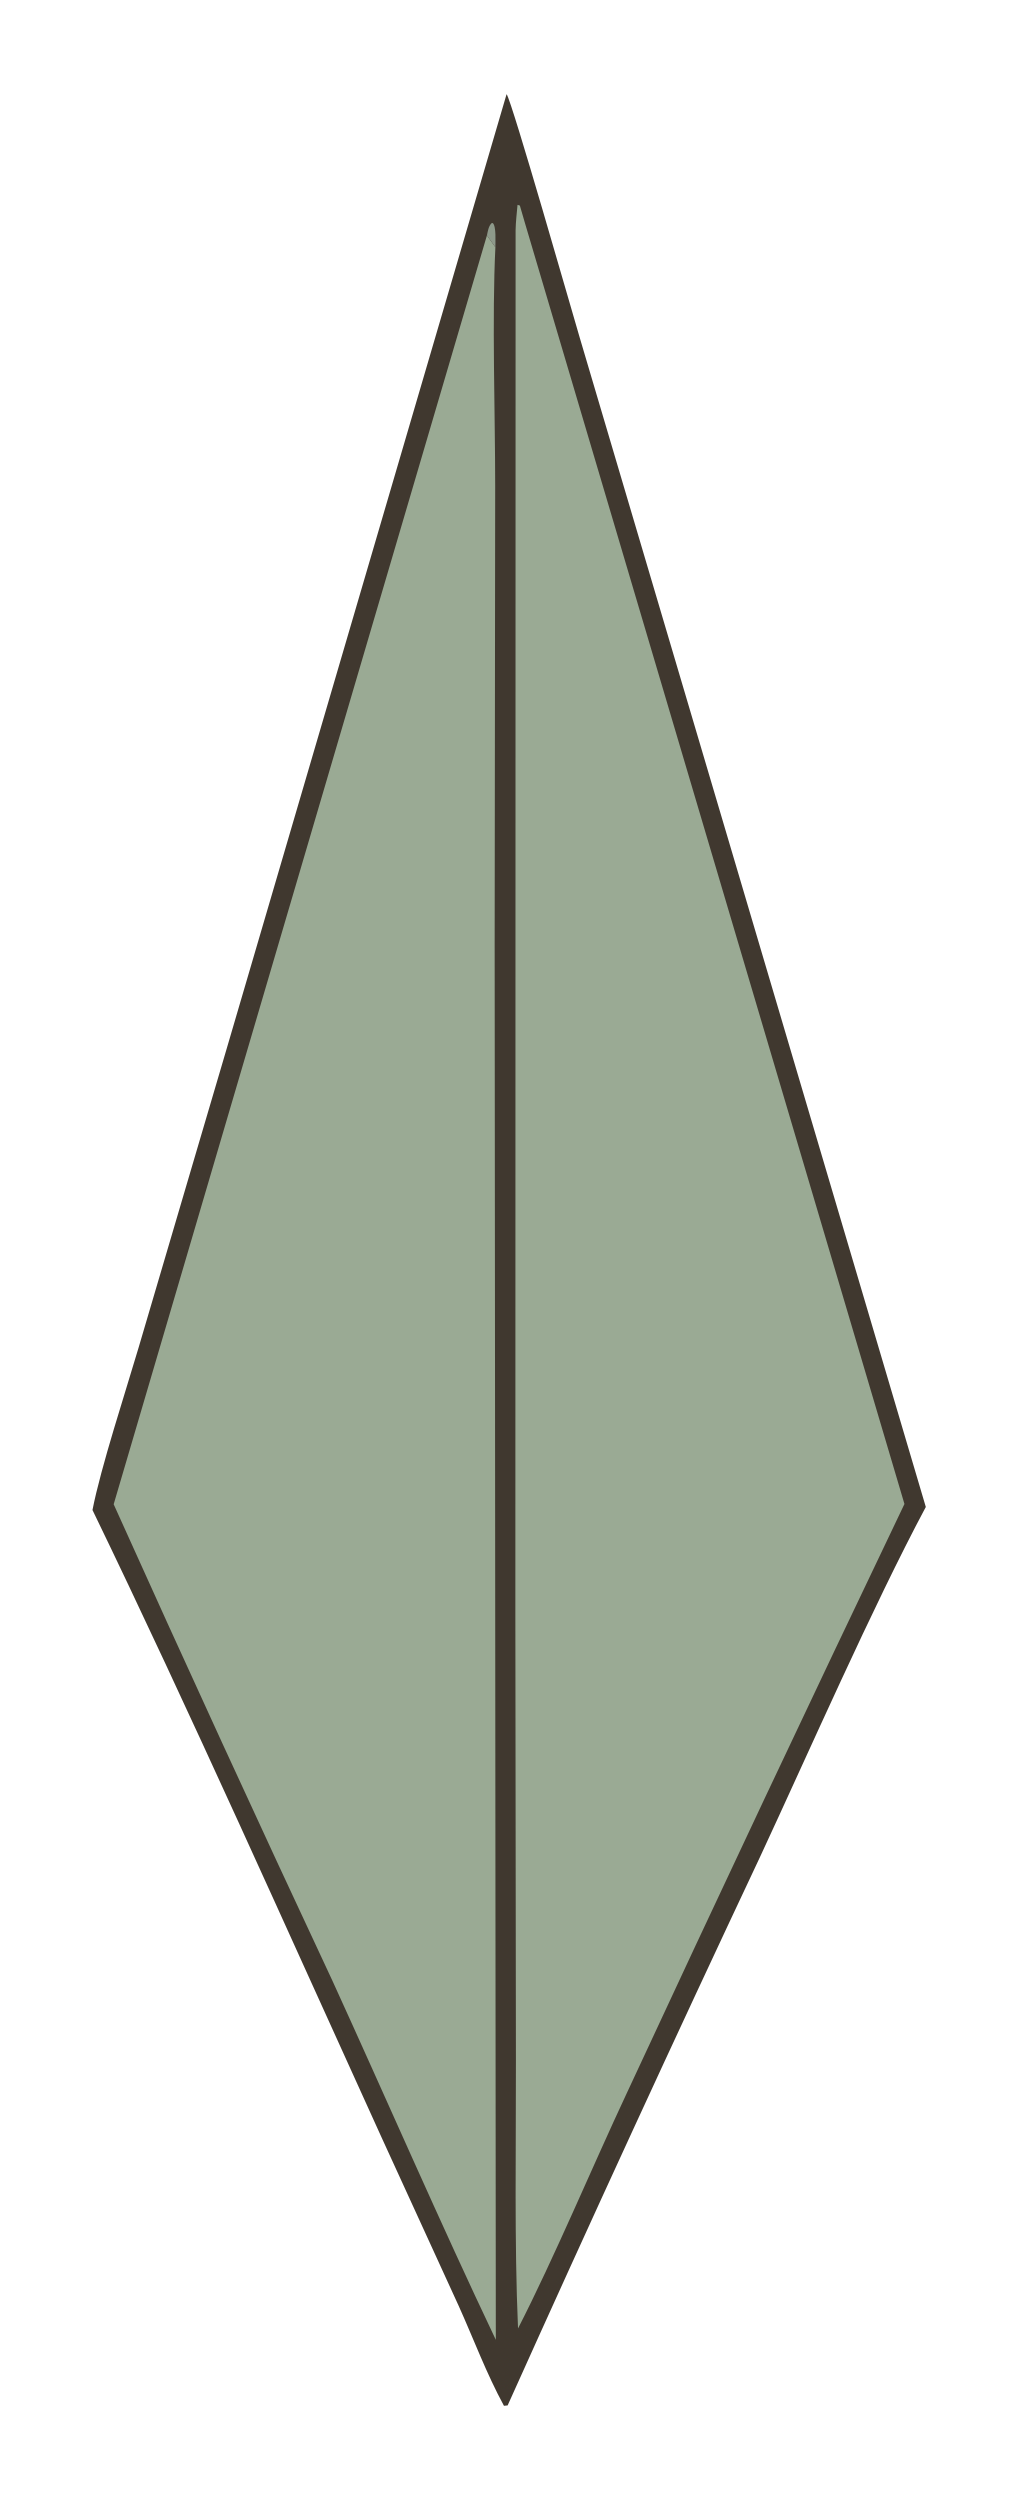
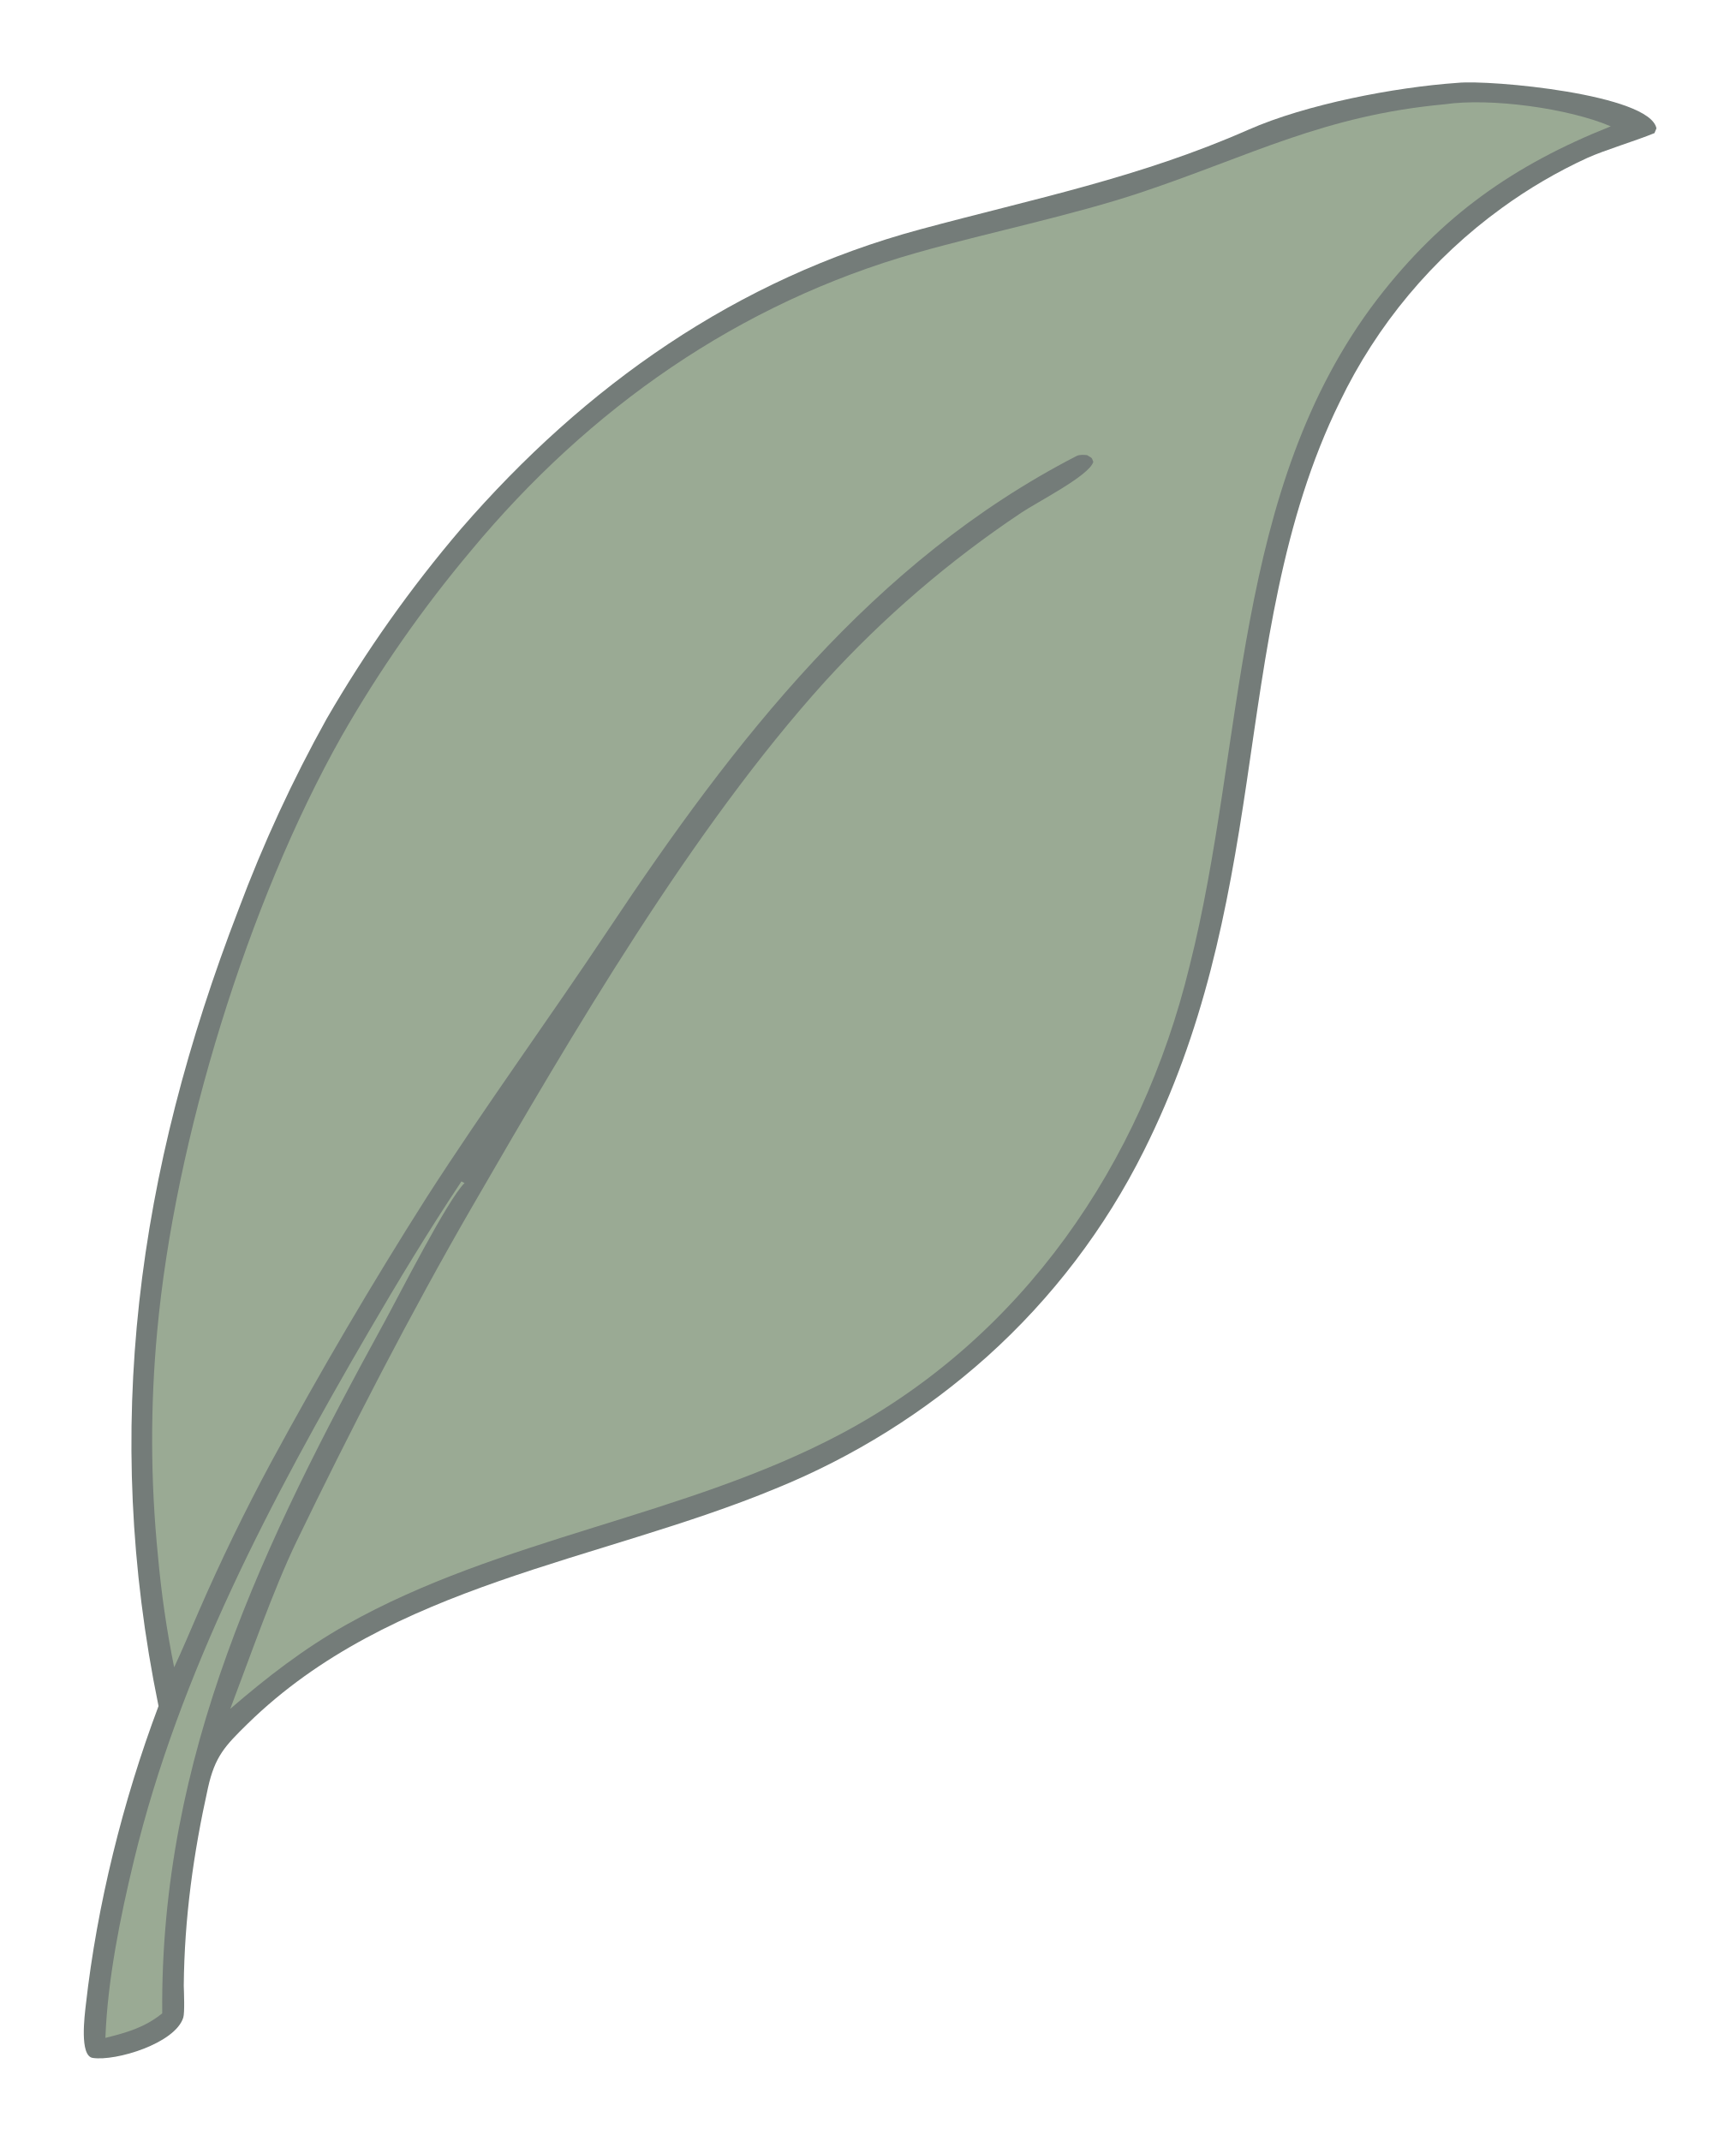
- <svg xmlns="http://www.w3.org/2000/svg" viewBox="1474.89 418.34 290.23 711.59" width="290" height="712" fill="none">
-   <path transform="translate(0,0)" fill="#40382F" d="M 1619.28 444.693 C 1620.77 446.552 1638.28 507.911 1640.11 514.035 L 1738.77 847.379 C 1723.67 875.646 1705.27 917.57 1691.49 947.192 C 1667.06 999.069 1643.09 1051.16 1619.58 1103.46 L 1618.53 1103.57 C 1613.49 1094.29 1609.97 1084.73 1605.64 1075.12 L 1583.64 1027.06 C 1557.3 969.206 1528.86 905.248 1501.25 848.25 C 1503.58 836.231 1510.75 814.313 1514.37 802.032 L 1539.49 716.788 L 1619.28 444.693 z" />
-   <path transform="translate(0,0)" fill="#9AAA94" d="M 1621.85 483.448 C 1621.89 481.126 1622.19 478.572 1622.4 476.241 L 1623.06 476.438 L 1624.55 481.55 L 1732.68 846.529 C 1706.01 902.285 1679.66 958.195 1653.63 1014.26 C 1643.72 1035.4 1632.9 1061.31 1622.54 1081.52 C 1621.47 1056.84 1621.98 1030.14 1621.94 1005.28 L 1621.78 878.137 L 1621.85 483.448 z" />
-   <path transform="translate(0,0)" fill="#9AAA94" d="M 1613.68 484.94 L 1616.09 488.324 C 1615.09 508.512 1616.03 535.5 1616.03 556.372 L 1615.88 686.976 L 1616.21 1084.76 C 1600.41 1051.56 1584.99 1016.02 1569.65 982.444 C 1548.53 937.32 1527.74 892.042 1507.29 846.613 L 1613.68 484.94 z" />
-   <path transform="translate(0,0)" fill="#8E9A8B" d="M 1613.68 484.94 C 1613.92 483.804 1614.13 482.342 1614.98 481.478 L 1615.33 481.418 C 1616.4 482.31 1616.06 486.99 1616.09 488.324 L 1613.68 484.94 z" />
+ <svg xmlns="http://www.w3.org/2000/svg" viewBox="191.96 66.17 972.25 1198.98" width="972" height="1199" fill="none">
+   <path transform="translate(0,0)" fill="#747C79" d="M 1008.37 112.417 C 1026.7 110.572 1116.02 118.819 1119.8 137.897 C 1119.49 138.662 1119.12 139.552 1118.69 140.566 C 1107.92 144.998 1091.1 149.96 1081 154.498 C 1064.16 162.245 1048.12 171.64 1033.13 182.546 C 994.381 210.636 963.222 247.923 942.46 291.049 C 909.815 357.343 901.021 431.607 890.341 503.673 C 879.411 577.433 866.404 643.136 832.714 710.589 C 810.976 754.141 781.234 793.213 745.041 825.762 C 710.092 857.085 669.995 882.136 626.518 899.808 C 527.349 940.905 410.898 953.047 330.616 1031.64 C 317.926 1044.07 312.355 1049.91 308.447 1067.52 C 300.278 1104.34 295.247 1140.43 294.895 1178.24 C 295.002 1181.85 295.479 1193.41 294.626 1196.16 C 290.131 1210.64 256.833 1220.74 243.897 1218.78 C 236.364 1217.64 239.399 1194.76 240.026 1189.16 C 246.303 1133.09 260.886 1074.5 280.759 1021.68 C 248.811 866.213 268.929 722.402 325.587 575.449 C 339.35 538.662 355.846 502.957 374.936 468.632 C 396.759 430.918 421.978 395.275 450.281 362.145 C 519.785 281.981 604.491 222.28 707.34 194.505 C 771.382 177.21 830.129 165.599 891.264 138.659 C 923.587 124.416 973.062 114.881 1008.37 112.417 z" />
+   <path transform="translate(0,0)" fill="#9AAA94" d="M 1001.27 124.411 C 1026.67 120.723 1070.38 126.582 1094.21 136.77 C 1039.91 158.351 999.451 186.86 963.494 233.522 C 881.774 340.227 889.8 482.543 858.242 607.335 C 831.338 717.954 764.541 815.447 662.656 869.399 C 575.254 915.682 472.402 927.354 385.795 976.193 C 362.12 989.543 341.517 1005.48 320.946 1023.23 C 331.828 994.63 345.177 956.132 358.136 929.34 C 388.008 867.584 422.192 801.126 456.507 741.823 C 512.329 645.352 579.505 530.25 654.05 447.773 C 686.76 411.877 723.724 380.101 764.123 353.149 C 773.167 347.093 802.129 332.433 804.365 324.726 C 803.243 321.863 803.875 322.855 800.883 320.966 C 799.209 320.741 796.584 320.618 795.066 321.4 C 681.093 380.013 602.629 481.763 533.131 586.188 C 499.475 636.758 463.906 685.48 430.994 736.653 C 400.226 785.102 371.155 834.608 343.834 885.081 C 329.249 912.153 315.469 940.579 303.203 968.815 C 298.65 979.296 294.355 989.589 289.515 999.968 C 285.332 979.301 282.297 958.419 280.424 937.416 C 276.233 895.542 276.103 853.361 280.036 811.462 C 289.811 704.844 330.916 571.194 383.411 478.224 C 404.39 441.518 428.627 406.774 455.83 374.41 C 521.888 294.828 605.801 235.81 705.506 207.571 C 745.133 196.347 792.801 186.616 831.077 173.811 C 892.835 153.15 933.306 130.705 1001.27 124.411 z" />
+   <path transform="translate(0,0)" fill="#9AAA94" d="M 450.479 727.707 L 452.182 728.67 C 442.617 738.07 415.348 791.866 407.477 806.236 C 339.657 930.044 281.561 1049.38 282.829 1193.82 C 272.869 1201.83 262.972 1204.56 250.992 1207.56 C 252.247 1174.74 259.275 1140.05 266.986 1108.13 C 292.387 1003 344.225 905.215 398.277 812.306 C 414.819 783.872 432.197 755.176 450.479 727.707 z" />
+   <path transform="translate(0,0)" fill="#747C79" d="M 450.479 727.707 C 452.024 725.128 453.285 722.903 455.078 720.472 L 456.107 720.369 L 455.578 719.906 C 455.999 719.525 456.396 719.137 456.88 719.597 C 457.095 720.286 456.746 720.947 456.441 721.585 C 455.604 723.317 454.617 724.973 453.49 726.531 C 452.916 727.319 452.65 727.831 452.182 728.67 L 450.479 727.707 z" />
</svg>
